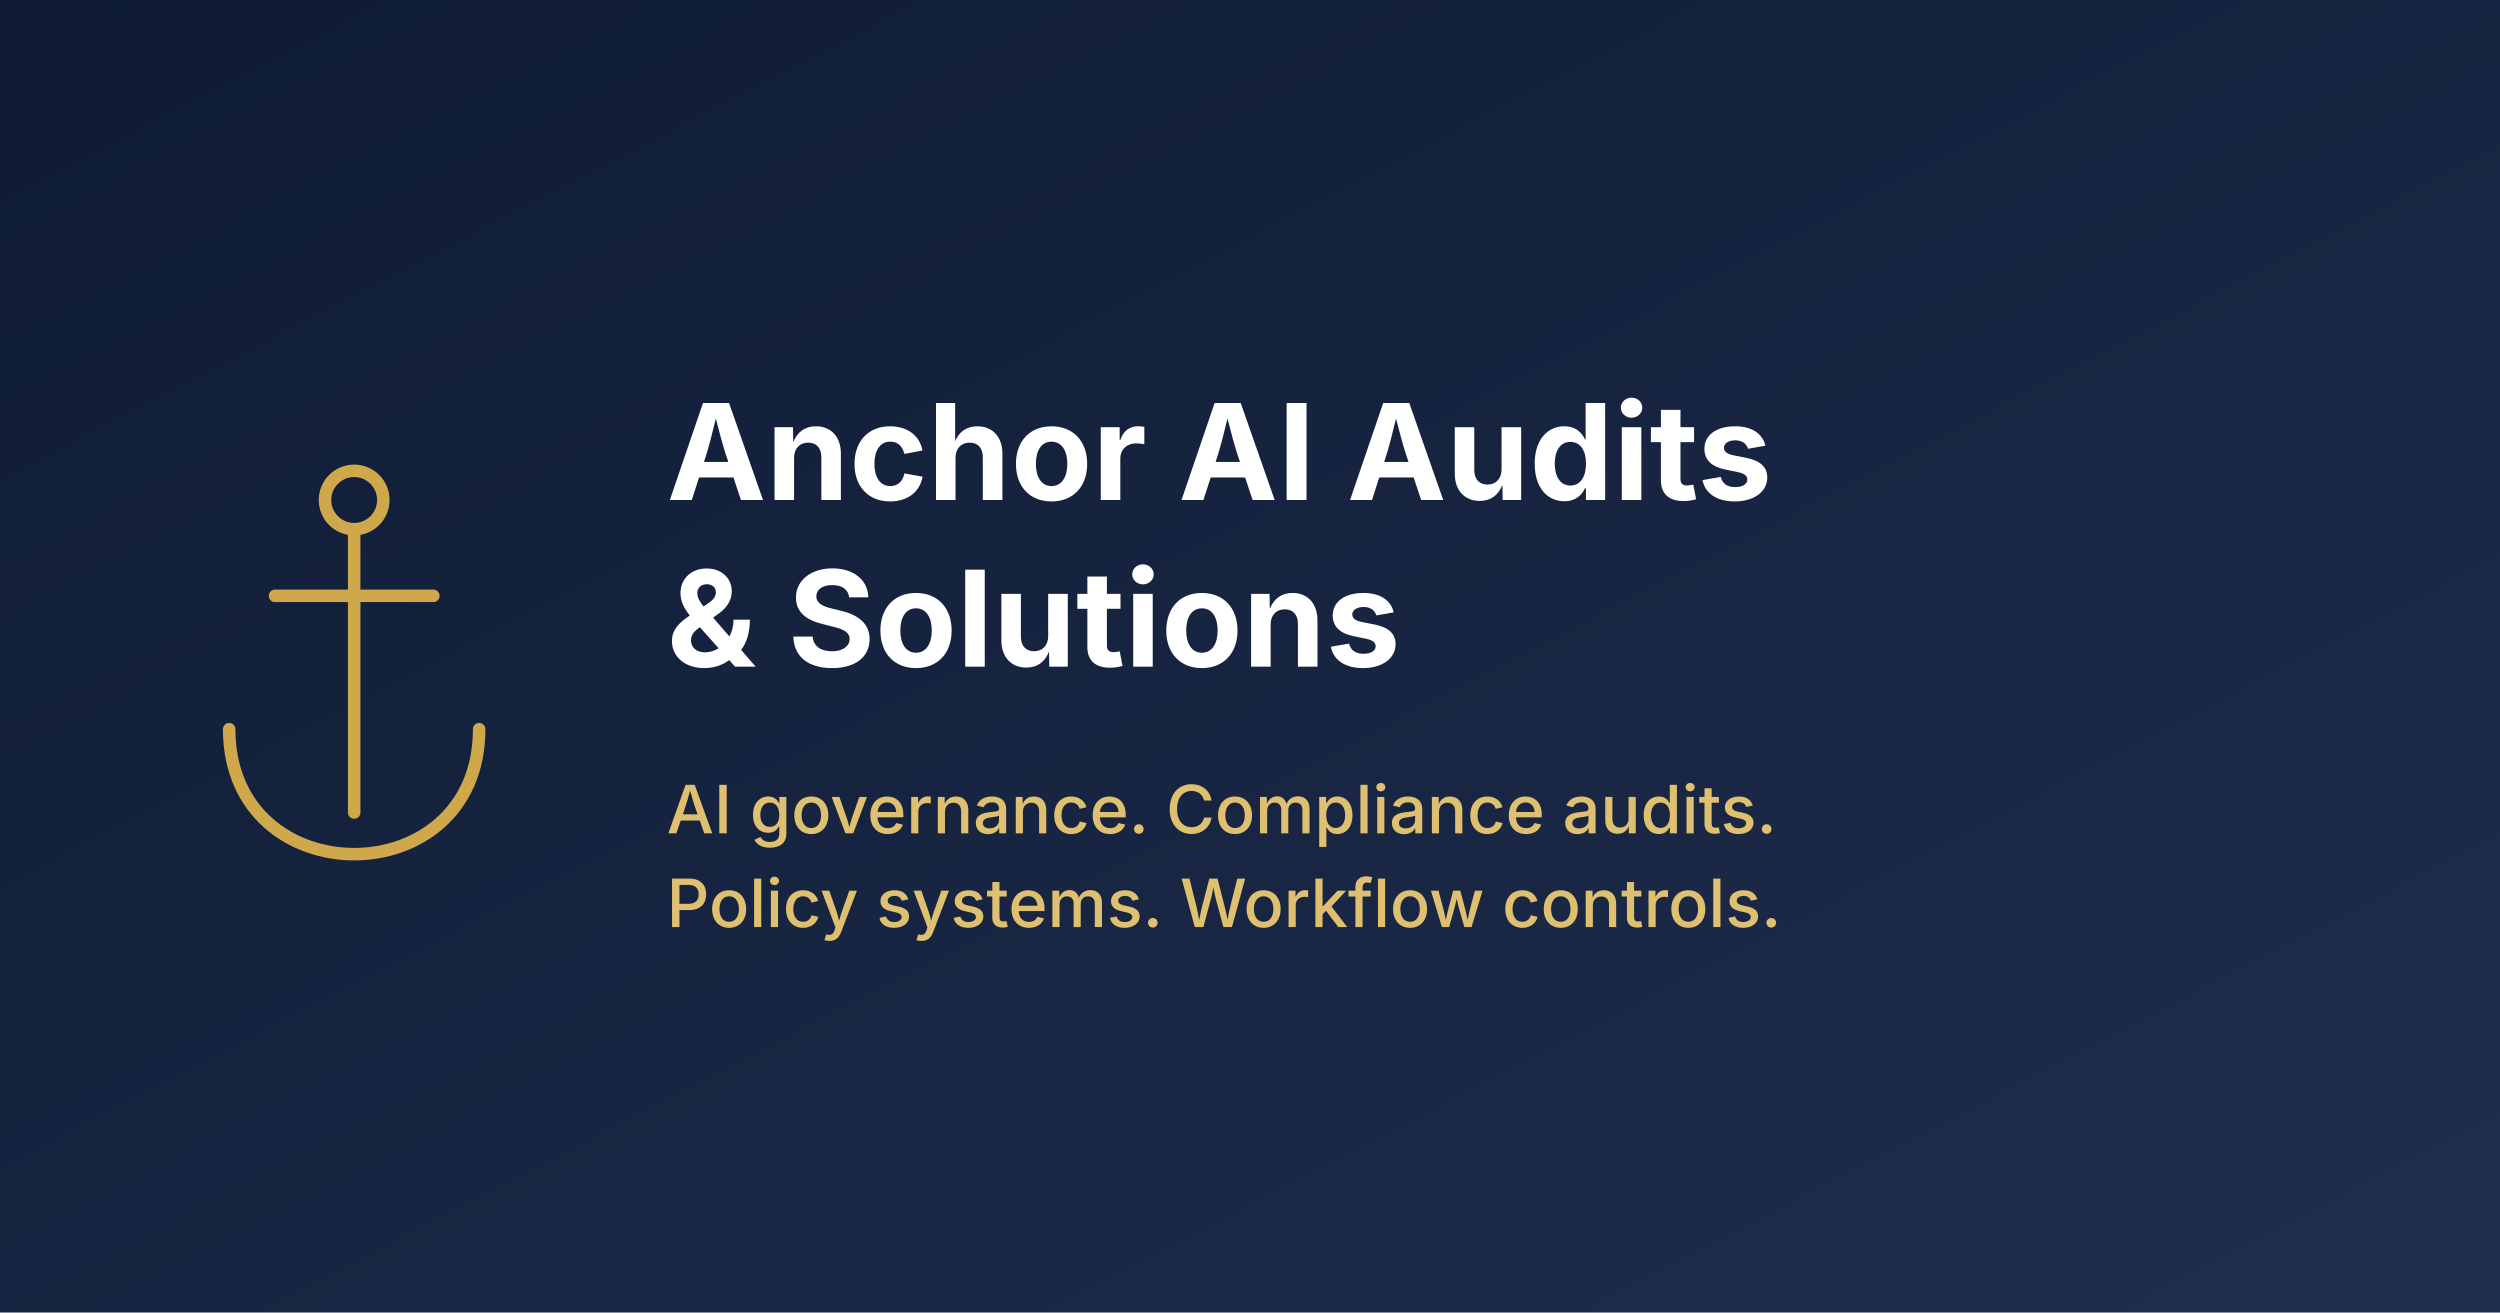
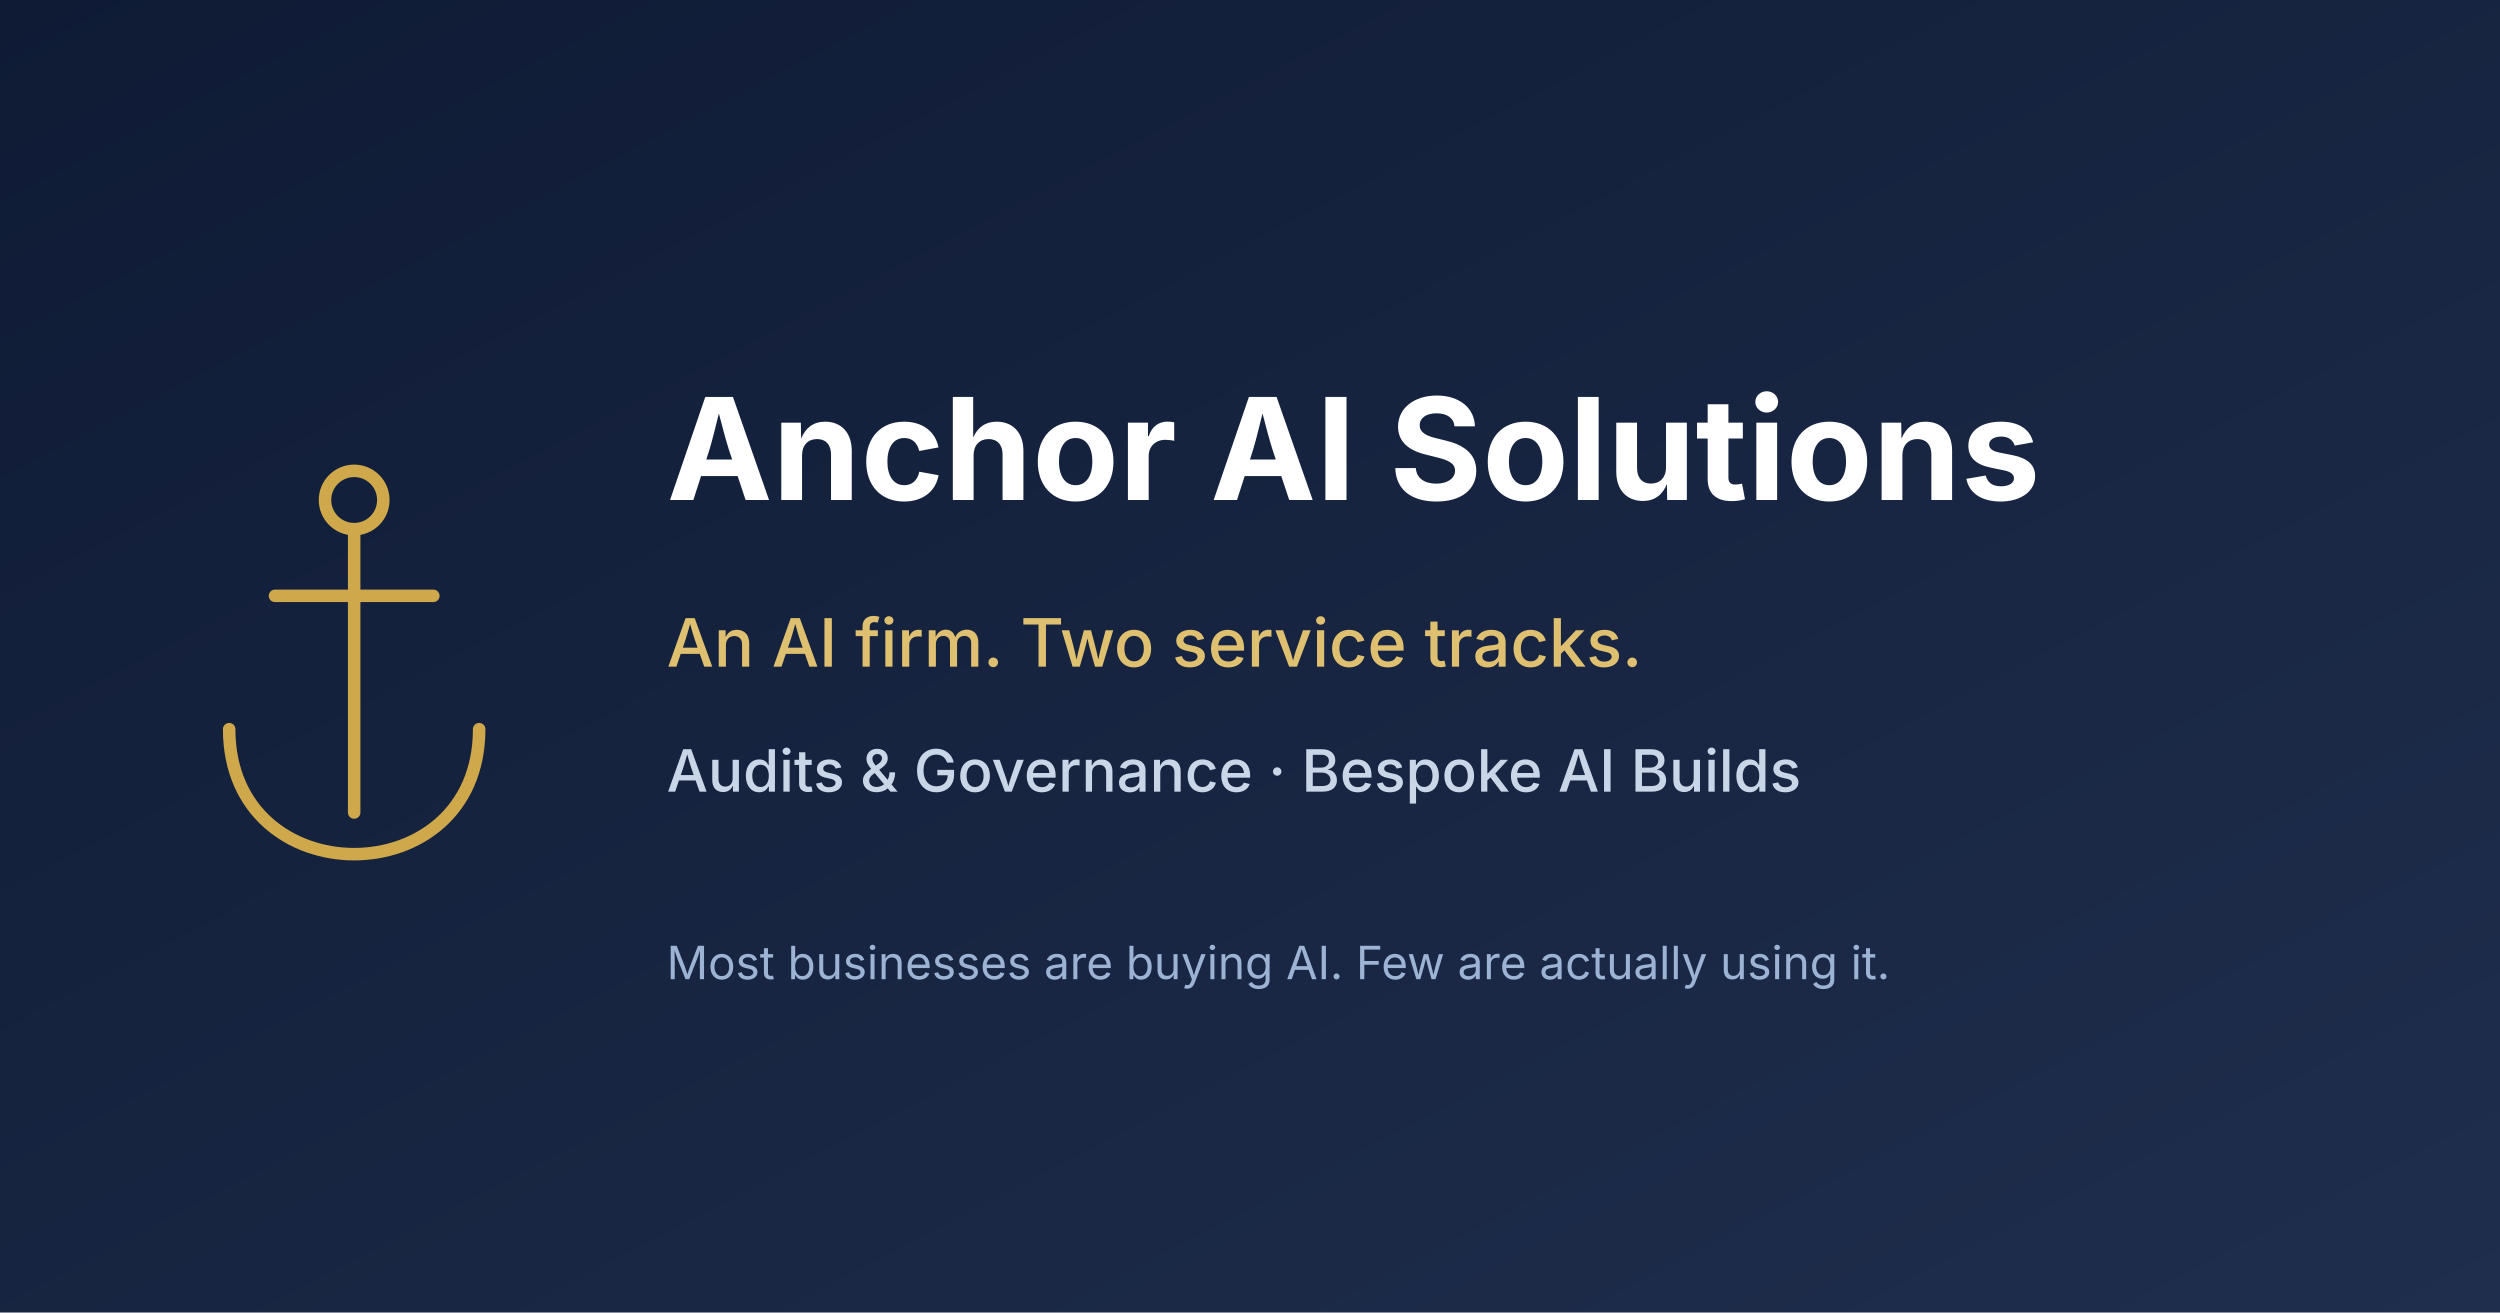
<svg xmlns="http://www.w3.org/2000/svg" viewBox="0 0 1200 630" fill="none">
  <defs>
    <linearGradient id="bg" x1="0" y1="0" x2="1" y2="1">
      <stop offset="0" stop-color="#0f1b35" />
      <stop offset="1" stop-color="#1f2e4d" />
    </linearGradient>
  </defs>
  <rect width="1200" height="630" fill="url(#bg)" />
  <g stroke="#cea84a" stroke-width="6" stroke-linecap="round" stroke-linejoin="round" fill="none" transform="translate(110 200)">
    <circle cx="60" cy="40" r="14" />
    <line x1="60" y1="54" x2="60" y2="190" />
    <path d="M0 150 C0 190 30 210 60 210 C90 210 120 190 120 150" />
    <line x1="22" y1="86" x2="98" y2="86" />
  </g>
-   <g fill="#ffffff" font-family="Inter, sans-serif">
-     <text x="320" y="240" font-size="64" font-weight="700">Anchor AI Audits</text>
-     <text x="320" y="320" font-size="64" font-weight="700">&amp; Solutions</text>
-     <text x="320" y="400" font-size="32" font-weight="500" fill="#dfc070">AI governance. Compliance audits.</text>
-     <text x="320" y="445" font-size="32" font-weight="500" fill="#dfc070">Policy systems. Workflow controls.</text>
+   <g font-family="Inter, sans-serif">
+     <text x="320" y="240" font-size="68" font-weight="700" fill="#ffffff">Anchor AI Solutions</text>
+     <text x="320" y="320" font-size="32" font-weight="500" fill="#dfc070">An AI firm. Two service tracks.</text>
+     <text x="320" y="380" font-size="28" font-weight="500" fill="#c9d6e8">Audits &amp; Governance · Bespoke AI Builds</text>
+     <text x="320" y="470" font-size="22" font-weight="400" fill="#9cb3d3">Most businesses are buying AI. Few are actually using it.</text>
  </g>
</svg>
